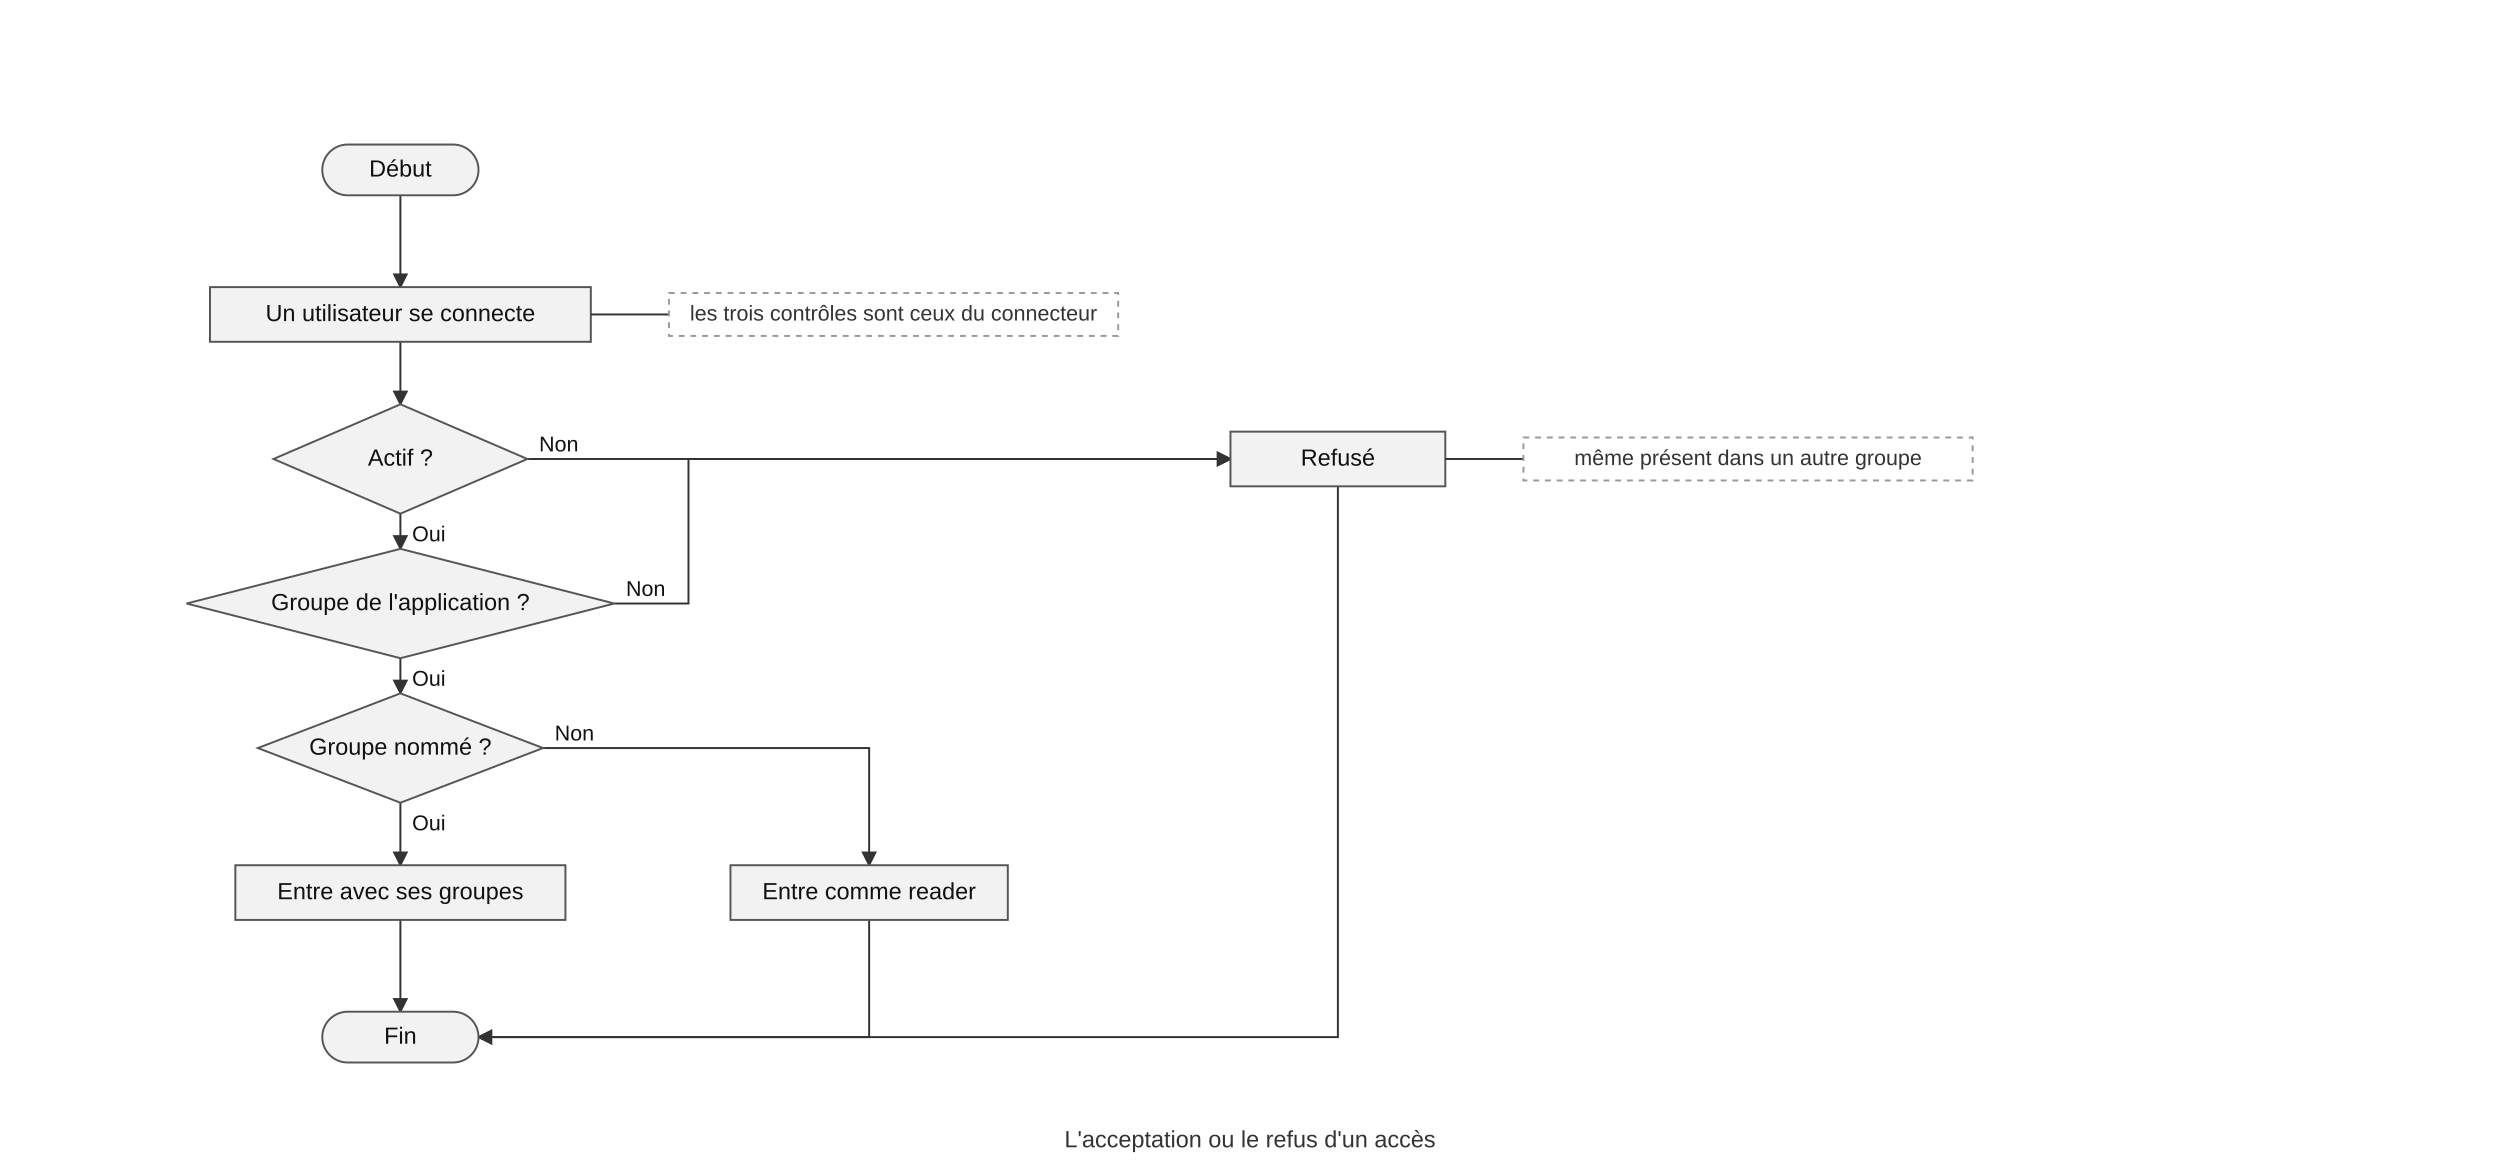
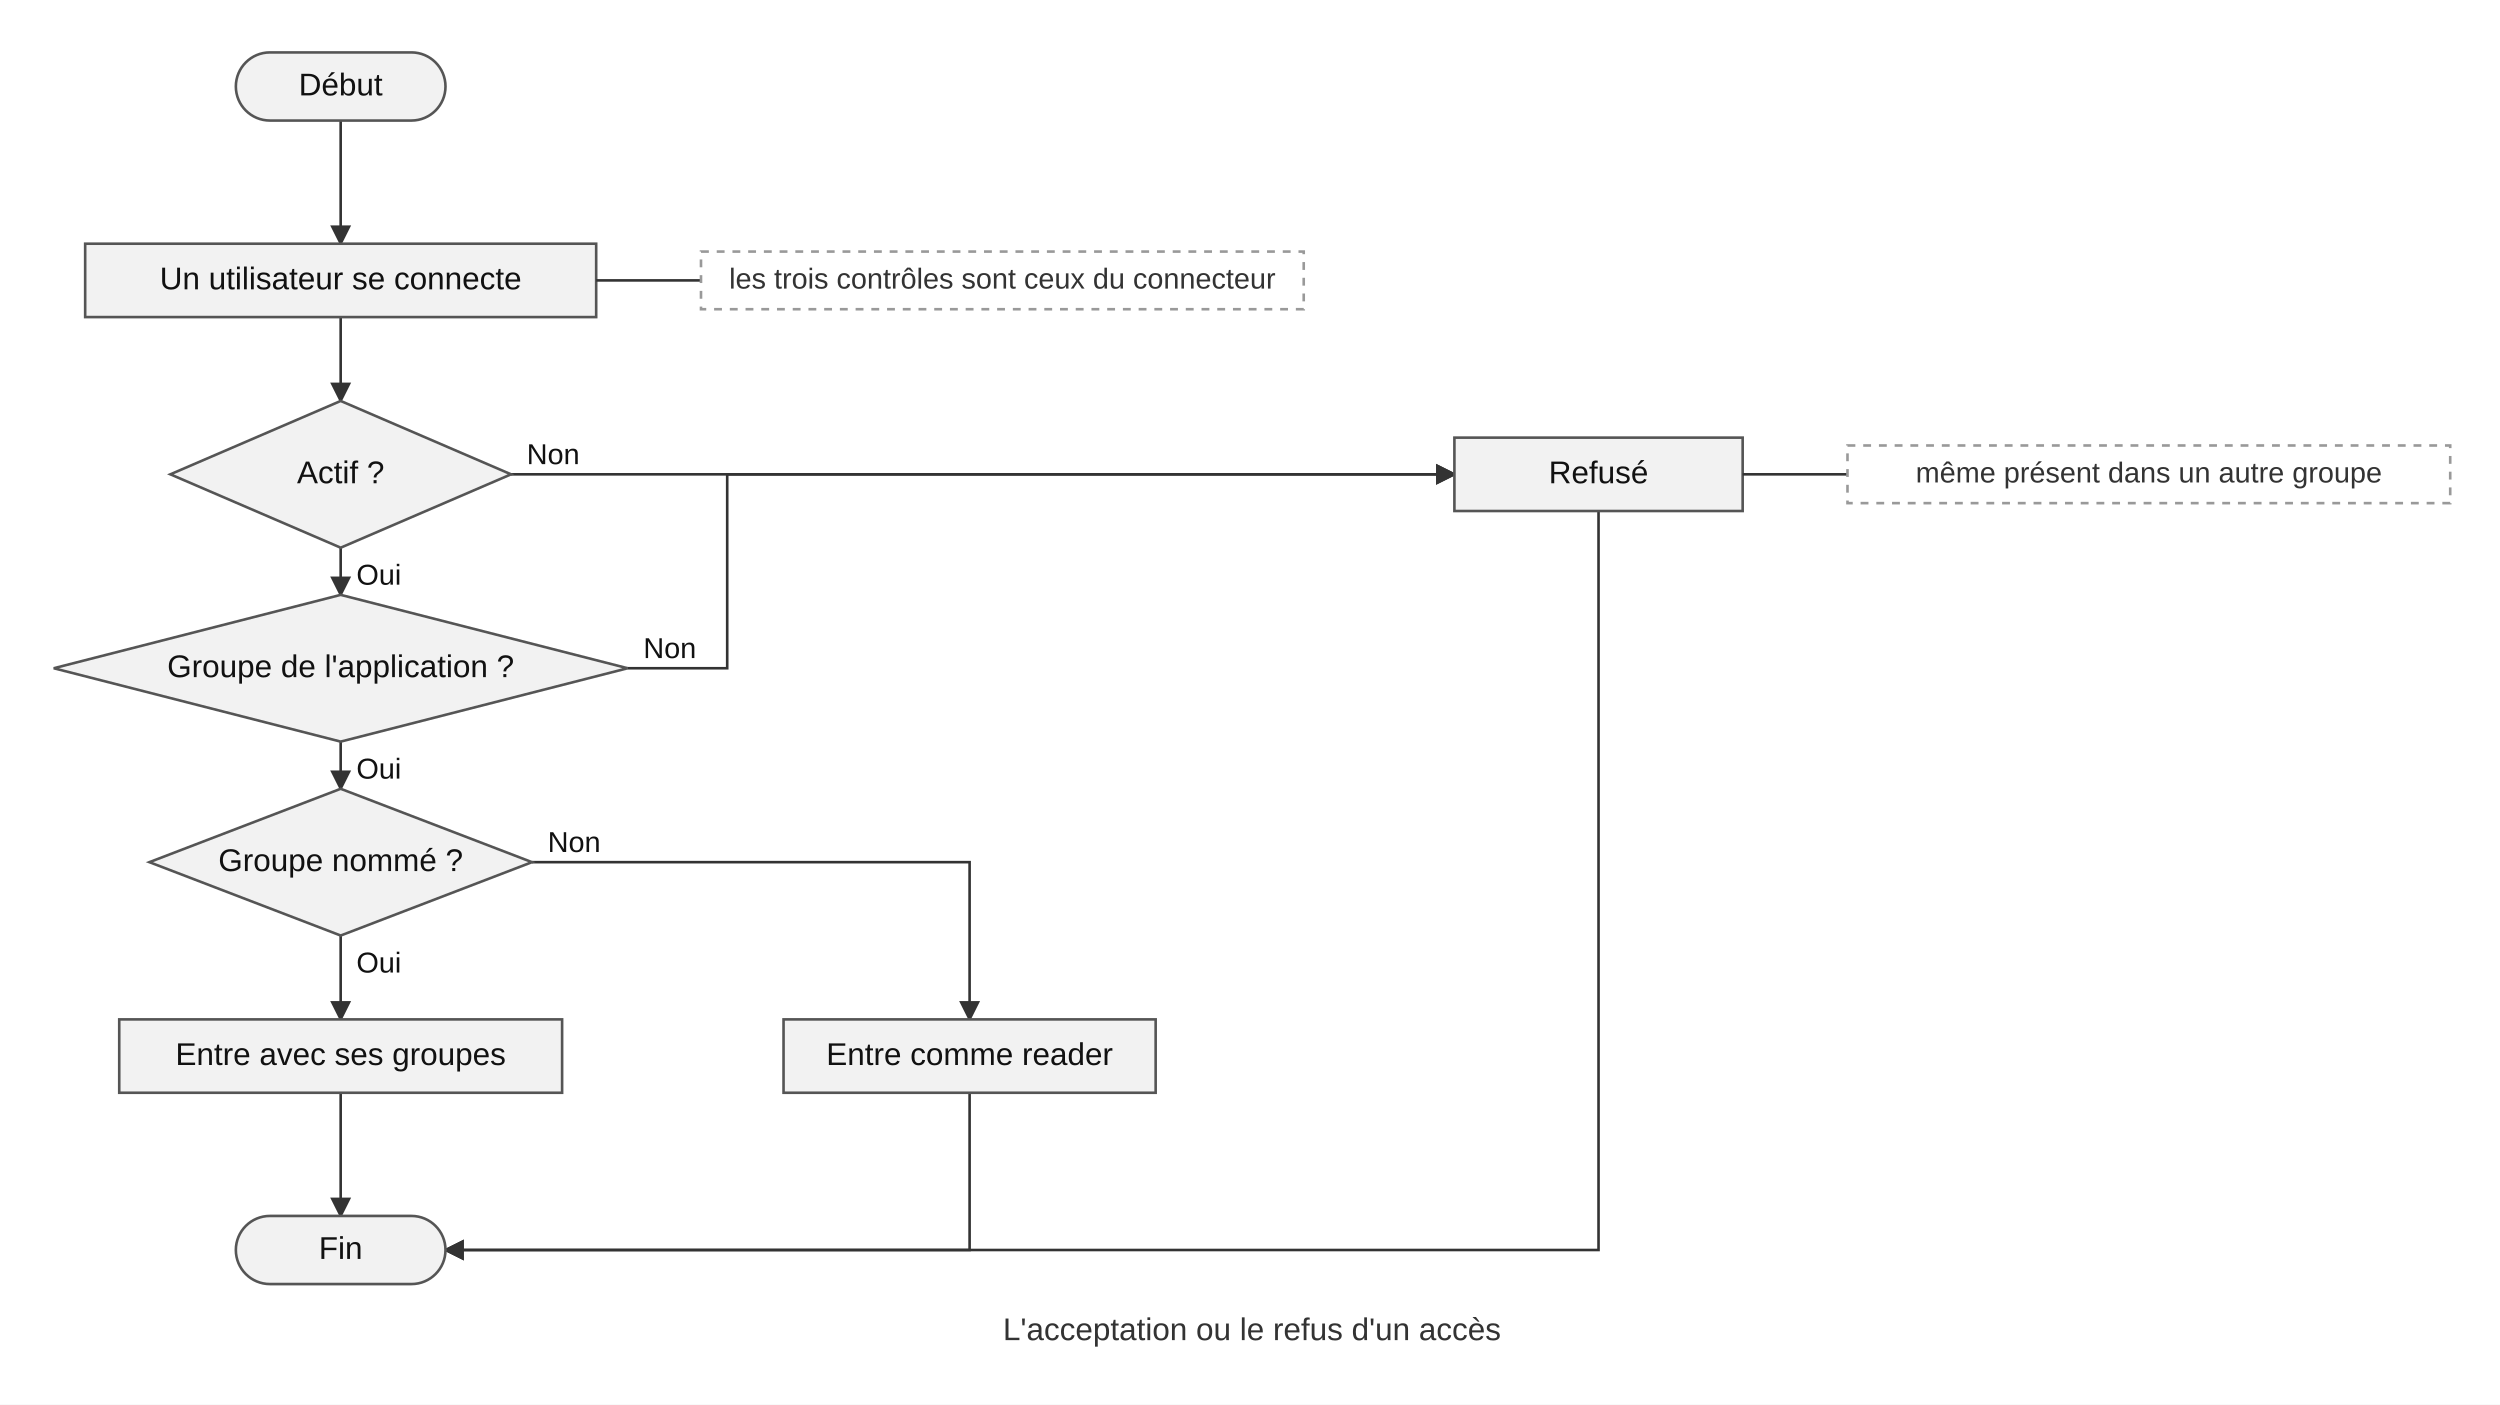
- <svg xmlns="http://www.w3.org/2000/svg" width="1280" height="598" viewBox="0 0 1280 598" font-family="Segoe UI, Arial, sans-serif">
+ <svg xmlns="http://www.w3.org/2000/svg" width="954" height="536" viewBox="75 54 954 536" font-family="Segoe UI, Arial, sans-serif">
  <defs>
    <marker id="fleche" markerWidth="8" markerHeight="8" refX="7" refY="4" orient="auto">
      <path d="M0,0 L8,4 L0,8 z" fill="#333333" />
    </marker>
  </defs>
-   <rect width="100%" height="100%" fill="#ffffff" />
+   <rect x="75" y="54" width="954" height="536" fill="#ffffff" />
  <path d="M 205,100.0 L 205,147.0" fill="none" stroke="#333333" stroke-width="1" marker-end="url(#fleche)" />
  <path d="M 205,175.0 L 205,207.0" fill="none" stroke="#333333" stroke-width="1" marker-end="url(#fleche)" />
  <path d="M 205,263.0 L 205,281.0" fill="none" stroke="#333333" stroke-width="1" marker-end="url(#fleche)" />
  <text x="211" y="274.0" text-anchor="start" font-family="Segoe UI, Arial, sans-serif" font-size="11" fill="#111111" dominant-baseline="middle">Oui</text>
  <path d="M 270.0,235 L 630.0,235" fill="none" stroke="#333333" stroke-width="1" marker-end="url(#fleche)" />
  <text x="276.0" y="228" text-anchor="start" font-family="Segoe UI, Arial, sans-serif" font-size="11" fill="#111111" dominant-baseline="middle">Non</text>
  <path d="M 205,337.0 L 205,355.0" fill="none" stroke="#333333" stroke-width="1" marker-end="url(#fleche)" />
  <text x="211" y="348.0" text-anchor="start" font-family="Segoe UI, Arial, sans-serif" font-size="11" fill="#111111" dominant-baseline="middle">Oui</text>
  <path d="M 314.5,309 L 352.5,309 L 352.5,235 L 630.0,235" fill="none" stroke="#333333" stroke-width="1" marker-end="url(#fleche)" />
  <text x="320.5" y="302" text-anchor="start" font-family="Segoe UI, Arial, sans-serif" font-size="11" fill="#111111" dominant-baseline="middle">Non</text>
  <path d="M 205,411.0 L 205,443.0" fill="none" stroke="#333333" stroke-width="1" marker-end="url(#fleche)" />
  <text x="211" y="422.0" text-anchor="start" font-family="Segoe UI, Arial, sans-serif" font-size="11" fill="#111111" dominant-baseline="middle">Oui</text>
  <path d="M 278.0,383 L 445,383 L 445,443.0" fill="none" stroke="#333333" stroke-width="1" marker-end="url(#fleche)" />
  <text x="284.0" y="376" text-anchor="start" font-family="Segoe UI, Arial, sans-serif" font-size="11" fill="#111111" dominant-baseline="middle">Non</text>
  <path d="M 445,471.0 L 445,531 L 245.0,531" fill="none" stroke="#333333" stroke-width="1" marker-end="url(#fleche)" />
  <path d="M 205,471.0 L 205,518.0" fill="none" stroke="#333333" stroke-width="1" marker-end="url(#fleche)" />
  <path d="M 685,249.0 L 685,531 L 245.0,531" fill="none" stroke="#333333" stroke-width="1" marker-end="url(#fleche)" />
  <rect x="165.0" y="74.0" width="80" height="26" rx="13.0" fill="#f2f2f2" stroke="#555555" stroke-width="1" />
  <text x="205" y="87" text-anchor="middle" font-family="Segoe UI, Arial, sans-serif" font-size="12" fill="#111111" dominant-baseline="middle">Début</text>
  <rect x="107.5" y="147.0" width="195" height="28" fill="#f2f2f2" stroke="#555555" stroke-width="1" />
  <text x="205" y="161" text-anchor="middle" font-family="Segoe UI, Arial, sans-serif" font-size="12" fill="#111111" dominant-baseline="middle">Un utilisateur se connecte</text>
  <path d="M 302.5,161 L 342.5,161" fill="none" stroke="#333333" stroke-width="1" />
  <rect x="342.5" y="150" width="230" height="22" fill="#ffffff" stroke="#999999" stroke-dasharray="3 3" stroke-width="1" />
  <text x="457.5" y="161" text-anchor="middle" font-family="Segoe UI, Arial, sans-serif" font-size="11" fill="#333333" dominant-baseline="middle">les trois contrôles sont ceux du connecteur</text>
  <polygon points="205,207.0 270.0,235 205,263.0 140.0,235" fill="#f2f2f2" stroke="#555555" stroke-width="1" />
  <text x="205" y="235" text-anchor="middle" font-family="Segoe UI, Arial, sans-serif" font-size="12" fill="#111111" dominant-baseline="middle">Actif ?</text>
  <polygon points="205,281.0 314.5,309 205,337.0 95.5,309" fill="#f2f2f2" stroke="#555555" stroke-width="1" />
  <text x="205" y="309" text-anchor="middle" font-family="Segoe UI, Arial, sans-serif" font-size="12" fill="#111111" dominant-baseline="middle">Groupe de l'application ?</text>
  <polygon points="205,355.0 278.0,383 205,411.0 132.0,383" fill="#f2f2f2" stroke="#555555" stroke-width="1" />
  <text x="205" y="383" text-anchor="middle" font-family="Segoe UI, Arial, sans-serif" font-size="12" fill="#111111" dominant-baseline="middle">Groupe nommé ?</text>
  <rect x="120.5" y="443.0" width="169" height="28" fill="#f2f2f2" stroke="#555555" stroke-width="1" />
  <text x="205" y="457" text-anchor="middle" font-family="Segoe UI, Arial, sans-serif" font-size="12" fill="#111111" dominant-baseline="middle">Entre avec ses groupes</text>
  <rect x="165.0" y="518.0" width="80" height="26" rx="13.0" fill="#f2f2f2" stroke="#555555" stroke-width="1" />
  <text x="205" y="531" text-anchor="middle" font-family="Segoe UI, Arial, sans-serif" font-size="12" fill="#111111" dominant-baseline="middle">Fin</text>
  <rect x="630.0" y="221.0" width="110" height="28" fill="#f2f2f2" stroke="#555555" stroke-width="1" />
  <text x="685" y="235" text-anchor="middle" font-family="Segoe UI, Arial, sans-serif" font-size="12" fill="#111111" dominant-baseline="middle">Refusé</text>
  <path d="M 740.0,235 L 780.0,235" fill="none" stroke="#333333" stroke-width="1" />
  <rect x="780.0" y="224" width="230" height="22" fill="#ffffff" stroke="#999999" stroke-dasharray="3 3" stroke-width="1" />
  <text x="895.0" y="235" text-anchor="middle" font-family="Segoe UI, Arial, sans-serif" font-size="11" fill="#333333" dominant-baseline="middle">même présent dans un autre groupe</text>
  <rect x="374.0" y="443.0" width="142" height="28" fill="#f2f2f2" stroke="#555555" stroke-width="1" />
  <text x="445" y="457" text-anchor="middle" font-family="Segoe UI, Arial, sans-serif" font-size="12" fill="#111111" dominant-baseline="middle">Entre comme reader</text>
-   <text x="640.0" y="584.0" text-anchor="middle" font-family="Segoe UI, Arial, sans-serif" font-size="12" fill="#333333" dominant-baseline="middle">L'acceptation ou le refus d'un accès</text>
+   <text x="552.75" y="562.0" text-anchor="middle" font-family="Segoe UI, Arial, sans-serif" font-size="12" fill="#333333" dominant-baseline="middle">L'acceptation ou le refus d'un accès</text>
</svg>
